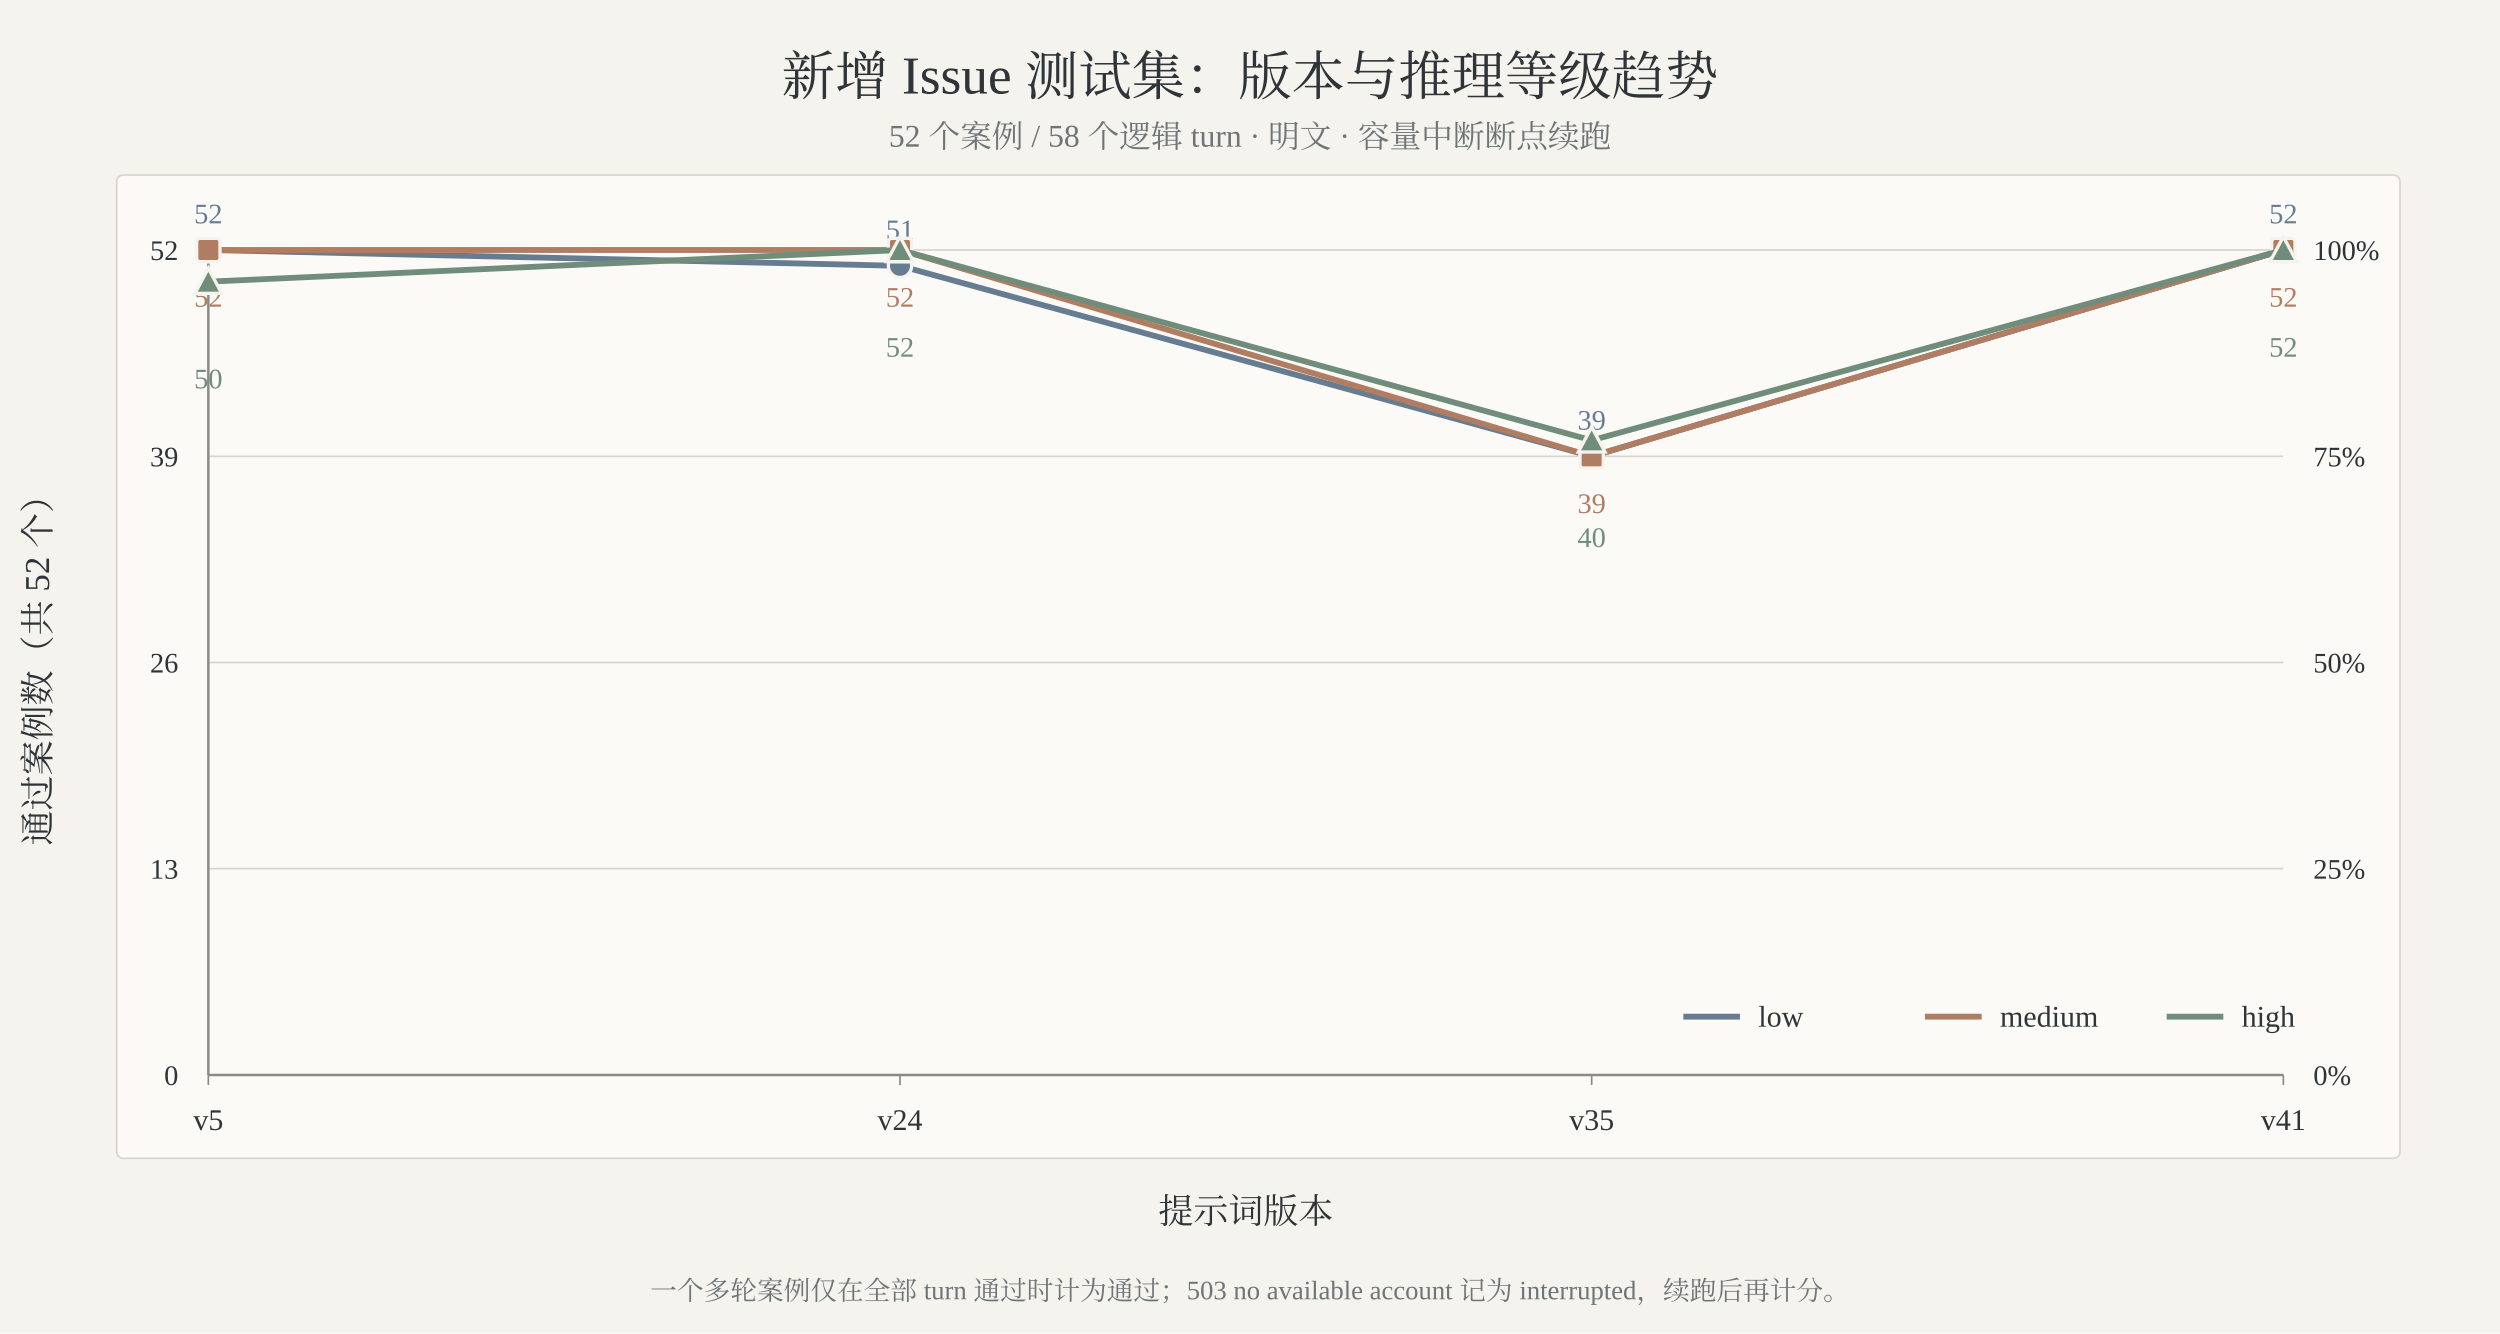
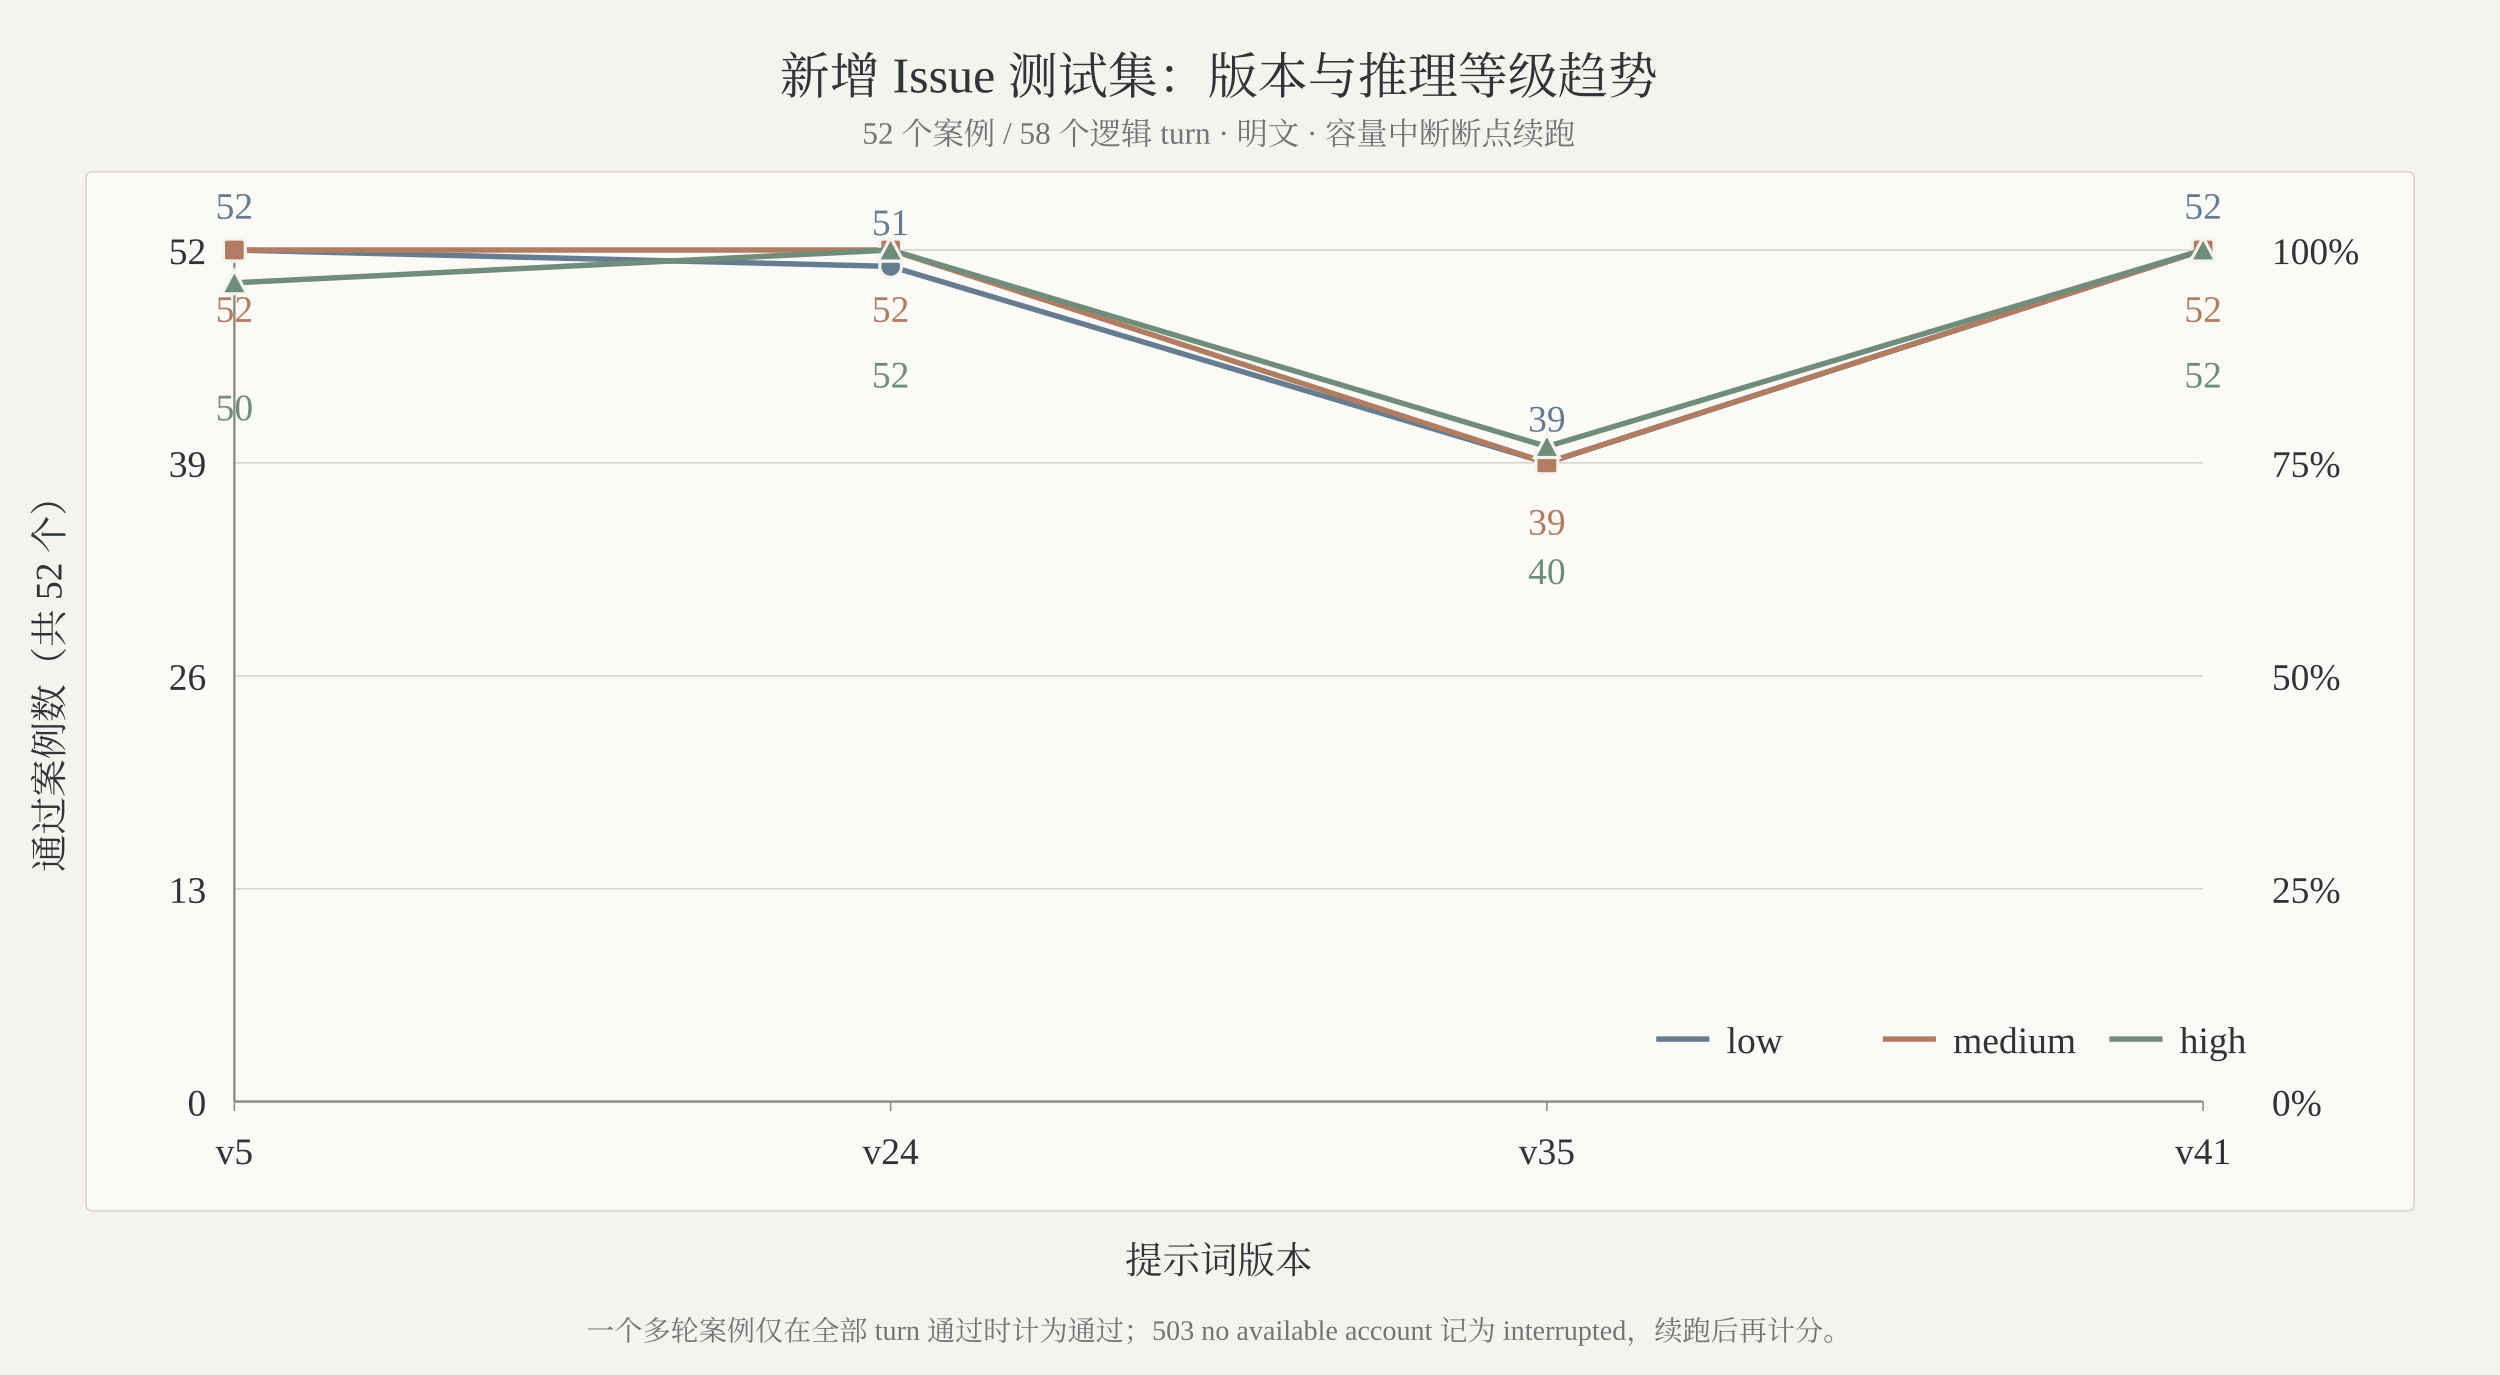
- <svg xmlns="http://www.w3.org/2000/svg" width="1500" height="800" viewBox="0 0 1500 800" role="img" aria-labelledby="title desc">
-   <rect width="1500" height="800" fill="#F5F3EE" />
-   <rect x="70" y="105" width="1370" height="590" rx="4" fill="#FBFAF7" stroke="#D8D4CC" />
+ <svg xmlns="http://www.w3.org/2000/svg" width="1600" height="880" viewBox="0 0 1600 880" role="img" aria-labelledby="title desc">
+   <rect width="1600" height="880" fill="#F5F3EE" />
+   <rect x="55" y="110" width="1490" height="665" rx="4" fill="#FBFAF7" stroke="#D8D4CC" />
  <g font-family="Charter,Georgia,Times New Roman,STSong,Songti SC,Noto Serif CJK SC,serif">
-     <text x="750" y="57" text-anchor="middle" font-size="32" font-weight="500" fill="#2E3437">新增 Issue 测试集：版本与推理等级趋势</text>
-     <text x="750" y="88" text-anchor="middle" font-size="19" fill="#6F7476">52 个案例 / 58 个逻辑 turn · 明文 · 容量中断断点续跑</text>
-     <line x1="125" y1="645.0" x2="1370" y2="645.0" stroke="#D8D4CC" stroke-width="1" />
-     <text x="107" y="651.0" text-anchor="end" font-size="17" fill="#2E3437">0</text>
-     <text x="1388" y="651.0" font-size="17" fill="#2E3437">0%</text>
-     <line x1="125" y1="521.2" x2="1370" y2="521.2" stroke="#D8D4CC" stroke-width="1" />
-     <text x="107" y="527.2" text-anchor="end" font-size="17" fill="#2E3437">13</text>
-     <text x="1388" y="527.2" font-size="17" fill="#2E3437">25%</text>
-     <line x1="125" y1="397.5" x2="1370" y2="397.5" stroke="#D8D4CC" stroke-width="1" />
-     <text x="107" y="403.5" text-anchor="end" font-size="17" fill="#2E3437">26</text>
-     <text x="1388" y="403.5" font-size="17" fill="#2E3437">50%</text>
-     <line x1="125" y1="273.8" x2="1370" y2="273.8" stroke="#D8D4CC" stroke-width="1" />
-     <text x="107" y="279.8" text-anchor="end" font-size="17" fill="#2E3437">39</text>
-     <text x="1388" y="279.8" font-size="17" fill="#2E3437">75%</text>
-     <line x1="125" y1="150.0" x2="1370" y2="150.0" stroke="#D8D4CC" stroke-width="1" />
-     <text x="107" y="156.0" text-anchor="end" font-size="17" fill="#2E3437">52</text>
-     <text x="1388" y="156.0" font-size="17" fill="#2E3437">100%</text>
-     <line x1="125" y1="150" x2="125" y2="645" stroke="#8C8A84" stroke-width="1.5" />
-     <line x1="125" y1="645" x2="1370" y2="645" stroke="#8C8A84" stroke-width="1.5" />
-     <line x1="125.0" y1="645" x2="125.0" y2="651" stroke="#8C8A84" />
-     <text x="125.0" y="678" text-anchor="middle" font-size="18" fill="#2E3437">v5</text>
-     <line x1="540.0" y1="645" x2="540.0" y2="651" stroke="#8C8A84" />
-     <text x="540.0" y="678" text-anchor="middle" font-size="18" fill="#2E3437">v24</text>
-     <line x1="955.0" y1="645" x2="955.0" y2="651" stroke="#8C8A84" />
-     <text x="955.0" y="678" text-anchor="middle" font-size="18" fill="#2E3437">v35</text>
-     <line x1="1370.0" y1="645" x2="1370.0" y2="651" stroke="#8C8A84" />
-     <text x="1370.0" y="678" text-anchor="middle" font-size="18" fill="#2E3437">v41</text>
-     <text x="747.5" y="734" text-anchor="middle" font-size="21" fill="#2E3437">提示词版本</text>
-     <text x="30" y="397" transform="rotate(-90 30 397)" text-anchor="middle" font-size="21" fill="#2E3437">通过案例数（共 52 个）</text>
-     <polyline points="125.0,150.0 540.0,159.5 955.0,273.8 1370.0,150.0" fill="none" stroke="#667C91" stroke-width="3.5" stroke-linecap="round" stroke-linejoin="round" />
-     <circle cx="125.0" cy="150.0" r="7" fill="#667C91" stroke="#F5F3EE" stroke-width="2" />
-     <text x="125.0" y="134.0" text-anchor="middle" font-size="17" font-weight="500" fill="#667C91">52</text>
-     <circle cx="540.0" cy="159.5" r="7" fill="#667C91" stroke="#F5F3EE" stroke-width="2" />
-     <text x="540.0" y="143.5" text-anchor="middle" font-size="17" font-weight="500" fill="#667C91">51</text>
-     <circle cx="955.0" cy="273.8" r="7" fill="#667C91" stroke="#F5F3EE" stroke-width="2" />
-     <text x="955.0" y="257.8" text-anchor="middle" font-size="17" font-weight="500" fill="#667C91">39</text>
-     <circle cx="1370.0" cy="150.0" r="7" fill="#667C91" stroke="#F5F3EE" stroke-width="2" />
-     <text x="1370.0" y="134.0" text-anchor="middle" font-size="17" font-weight="500" fill="#667C91">52</text>
-     <polyline points="125.0,150.0 540.0,150.0 955.0,273.8 1370.0,150.0" fill="none" stroke="#B07D62" stroke-width="3.5" stroke-linecap="round" stroke-linejoin="round" />
-     <rect x="118.0" y="143.0" width="14" height="14" rx="2" fill="#B07D62" stroke="#F5F3EE" stroke-width="2" />
-     <text x="125.0" y="184.0" text-anchor="middle" font-size="17" font-weight="500" fill="#B07D62">52</text>
-     <rect x="533.0" y="143.0" width="14" height="14" rx="2" fill="#B07D62" stroke="#F5F3EE" stroke-width="2" />
-     <text x="540.0" y="184.0" text-anchor="middle" font-size="17" font-weight="500" fill="#B07D62">52</text>
-     <rect x="948.0" y="266.8" width="14" height="14" rx="2" fill="#B07D62" stroke="#F5F3EE" stroke-width="2" />
-     <text x="955.0" y="307.8" text-anchor="middle" font-size="17" font-weight="500" fill="#B07D62">39</text>
-     <rect x="1363.0" y="143.0" width="14" height="14" rx="2" fill="#B07D62" stroke="#F5F3EE" stroke-width="2" />
-     <text x="1370.0" y="184.0" text-anchor="middle" font-size="17" font-weight="500" fill="#B07D62">52</text>
-     <polyline points="125.0,169.0 540.0,150.0 955.0,264.2 1370.0,150.0" fill="none" stroke="#708C7A" stroke-width="3.5" stroke-linecap="round" stroke-linejoin="round" />
-     <path d="M 125.0 161.0 L 117.0 176.0 L 133.0 176.0 Z" fill="#708C7A" stroke="#F5F3EE" stroke-width="2" />
-     <text x="125.0" y="233.0" text-anchor="middle" font-size="17" font-weight="500" fill="#708C7A">50</text>
-     <path d="M 540.0 142.0 L 532.0 157.0 L 548.0 157.0 Z" fill="#708C7A" stroke="#F5F3EE" stroke-width="2" />
-     <text x="540.0" y="214.0" text-anchor="middle" font-size="17" font-weight="500" fill="#708C7A">52</text>
-     <path d="M 955.0 256.2 L 947.0 271.2 L 963.0 271.2 Z" fill="#708C7A" stroke="#F5F3EE" stroke-width="2" />
-     <text x="955.0" y="328.2" text-anchor="middle" font-size="17" font-weight="500" fill="#708C7A">40</text>
-     <path d="M 1370.0 142.0 L 1362.0 157.0 L 1378.0 157.0 Z" fill="#708C7A" stroke="#F5F3EE" stroke-width="2" />
-     <text x="1370.0" y="214.0" text-anchor="middle" font-size="17" font-weight="500" fill="#708C7A">52</text>
-     <line x1="1010" y1="610" x2="1044" y2="610" stroke="#667C91" stroke-width="3.5" />
-     <text x="1055" y="616" font-size="18" fill="#2E3437">low</text>
-     <line x1="1155" y1="610" x2="1189" y2="610" stroke="#B07D62" stroke-width="3.5" />
-     <text x="1200" y="616" font-size="18" fill="#2E3437">medium</text>
-     <line x1="1300" y1="610" x2="1334" y2="610" stroke="#708C7A" stroke-width="3.5" />
-     <text x="1345" y="616" font-size="18" fill="#2E3437">high</text>
-     <text x="750" y="780" text-anchor="middle" font-size="16" fill="#6F7476">一个多轮案例仅在全部 turn 通过时计为通过；503 no available account 记为 interrupted，续跑后再计分。</text>
+     <text x="780" y="60" text-anchor="middle" font-size="32" font-weight="500" fill="#2E3437">新增 Issue 测试集：版本与推理等级趋势</text>
+     <text x="780" y="92" text-anchor="middle" font-size="20" fill="#6F7476">52 个案例 / 58 个逻辑 turn · 明文 · 容量中断断点续跑</text>
+     <line x1="150" y1="705.0" x2="1410" y2="705.0" stroke="#D8D4CC" stroke-width="1" />
+     <text x="132" y="714.0" text-anchor="end" font-size="24" fill="#2E3437">0</text>
+     <text x="1454" y="714.0" font-size="24" fill="#2E3437">0%</text>
+     <line x1="150" y1="568.8" x2="1410" y2="568.8" stroke="#D8D4CC" stroke-width="1" />
+     <text x="132" y="577.8" text-anchor="end" font-size="24" fill="#2E3437">13</text>
+     <text x="1454" y="577.8" font-size="24" fill="#2E3437">25%</text>
+     <line x1="150" y1="432.5" x2="1410" y2="432.5" stroke="#D8D4CC" stroke-width="1" />
+     <text x="132" y="441.5" text-anchor="end" font-size="24" fill="#2E3437">26</text>
+     <text x="1454" y="441.5" font-size="24" fill="#2E3437">50%</text>
+     <line x1="150" y1="296.2" x2="1410" y2="296.2" stroke="#D8D4CC" stroke-width="1" />
+     <text x="132" y="305.2" text-anchor="end" font-size="24" fill="#2E3437">39</text>
+     <text x="1454" y="305.2" font-size="24" fill="#2E3437">75%</text>
+     <line x1="150" y1="160.0" x2="1410" y2="160.0" stroke="#D8D4CC" stroke-width="1" />
+     <text x="132" y="169.0" text-anchor="end" font-size="24" fill="#2E3437">52</text>
+     <text x="1454" y="169.0" font-size="24" fill="#2E3437">100%</text>
+     <line x1="150" y1="160" x2="150" y2="705" stroke="#8C8A84" stroke-width="1.5" />
+     <line x1="150" y1="705" x2="1410" y2="705" stroke="#8C8A84" stroke-width="1.5" />
+     <line x1="150.0" y1="705" x2="150.0" y2="711" stroke="#8C8A84" />
+     <text x="150.0" y="745" text-anchor="middle" font-size="24" fill="#2E3437">v5</text>
+     <line x1="570.0" y1="705" x2="570.0" y2="711" stroke="#8C8A84" />
+     <text x="570.0" y="745" text-anchor="middle" font-size="24" fill="#2E3437">v24</text>
+     <line x1="990.0" y1="705" x2="990.0" y2="711" stroke="#8C8A84" />
+     <text x="990.0" y="745" text-anchor="middle" font-size="24" fill="#2E3437">v35</text>
+     <line x1="1410.0" y1="705" x2="1410.0" y2="711" stroke="#8C8A84" />
+     <text x="1410.0" y="745" text-anchor="middle" font-size="24" fill="#2E3437">v41</text>
+     <text x="780.0" y="815" text-anchor="middle" font-size="24" fill="#2E3437">提示词版本</text>
+     <text x="40" y="432" transform="rotate(-90 40 432)" text-anchor="middle" font-size="24" fill="#2E3437">通过案例数（共 52 个）</text>
+     <polyline points="150.0,160.0 570.0,170.5 990.0,296.2 1410.0,160.0" fill="none" stroke="#667C91" stroke-width="3.5" stroke-linecap="round" stroke-linejoin="round" />
+     <circle cx="150.0" cy="160.0" r="7" fill="#667C91" stroke="#F5F3EE" stroke-width="2" />
+     <text x="150.0" y="140.0" text-anchor="middle" font-size="24" font-weight="500" fill="#667C91">52</text>
+     <circle cx="570.0" cy="170.5" r="7" fill="#667C91" stroke="#F5F3EE" stroke-width="2" />
+     <text x="570.0" y="150.5" text-anchor="middle" font-size="24" font-weight="500" fill="#667C91">51</text>
+     <circle cx="990.0" cy="296.2" r="7" fill="#667C91" stroke="#F5F3EE" stroke-width="2" />
+     <text x="990.0" y="276.2" text-anchor="middle" font-size="24" font-weight="500" fill="#667C91">39</text>
+     <circle cx="1410.0" cy="160.0" r="7" fill="#667C91" stroke="#F5F3EE" stroke-width="2" />
+     <text x="1410.0" y="140.0" text-anchor="middle" font-size="24" font-weight="500" fill="#667C91">52</text>
+     <polyline points="150.0,160.0 570.0,160.0 990.0,296.2 1410.0,160.0" fill="none" stroke="#B07D62" stroke-width="3.5" stroke-linecap="round" stroke-linejoin="round" />
+     <rect x="143.0" y="153.0" width="14" height="14" rx="2" fill="#B07D62" stroke="#F5F3EE" stroke-width="2" />
+     <text x="150.0" y="206.0" text-anchor="middle" font-size="24" font-weight="500" fill="#B07D62">52</text>
+     <rect x="563.0" y="153.0" width="14" height="14" rx="2" fill="#B07D62" stroke="#F5F3EE" stroke-width="2" />
+     <text x="570.0" y="206.0" text-anchor="middle" font-size="24" font-weight="500" fill="#B07D62">52</text>
+     <rect x="983.0" y="289.2" width="14" height="14" rx="2" fill="#B07D62" stroke="#F5F3EE" stroke-width="2" />
+     <text x="990.0" y="342.2" text-anchor="middle" font-size="24" font-weight="500" fill="#B07D62">39</text>
+     <rect x="1403.0" y="153.0" width="14" height="14" rx="2" fill="#B07D62" stroke="#F5F3EE" stroke-width="2" />
+     <text x="1410.0" y="206.0" text-anchor="middle" font-size="24" font-weight="500" fill="#B07D62">52</text>
+     <polyline points="150.0,181.0 570.0,160.0 990.0,285.8 1410.0,160.0" fill="none" stroke="#708C7A" stroke-width="3.5" stroke-linecap="round" stroke-linejoin="round" />
+     <path d="M 150.0 173.0 L 142.0 188.0 L 158.0 188.0 Z" fill="#708C7A" stroke="#F5F3EE" stroke-width="2" />
+     <text x="150.0" y="269.0" text-anchor="middle" font-size="24" font-weight="500" fill="#708C7A">50</text>
+     <path d="M 570.0 152.0 L 562.0 167.0 L 578.0 167.0 Z" fill="#708C7A" stroke="#F5F3EE" stroke-width="2" />
+     <text x="570.0" y="248.0" text-anchor="middle" font-size="24" font-weight="500" fill="#708C7A">52</text>
+     <path d="M 990.0 277.8 L 982.0 292.8 L 998.0 292.8 Z" fill="#708C7A" stroke="#F5F3EE" stroke-width="2" />
+     <text x="990.0" y="373.8" text-anchor="middle" font-size="24" font-weight="500" fill="#708C7A">40</text>
+     <path d="M 1410.0 152.0 L 1402.0 167.0 L 1418.0 167.0 Z" fill="#708C7A" stroke="#F5F3EE" stroke-width="2" />
+     <text x="1410.0" y="248.0" text-anchor="middle" font-size="24" font-weight="500" fill="#708C7A">52</text>
+     <line x1="1060" y1="665" x2="1094" y2="665" stroke="#667C91" stroke-width="3.5" />
+     <text x="1105" y="674" font-size="24" fill="#2E3437">low</text>
+     <line x1="1205" y1="665" x2="1239" y2="665" stroke="#B07D62" stroke-width="3.5" />
+     <text x="1250" y="674" font-size="24" fill="#2E3437">medium</text>
+     <line x1="1350" y1="665" x2="1384" y2="665" stroke="#708C7A" stroke-width="3.5" />
+     <text x="1395" y="674" font-size="24" fill="#2E3437">high</text>
+     <text x="780" y="858" text-anchor="middle" font-size="18" fill="#6F7476">一个多轮案例仅在全部 turn 通过时计为通过；503 no available account 记为 interrupted，续跑后再计分。</text>
  </g>
</svg>
